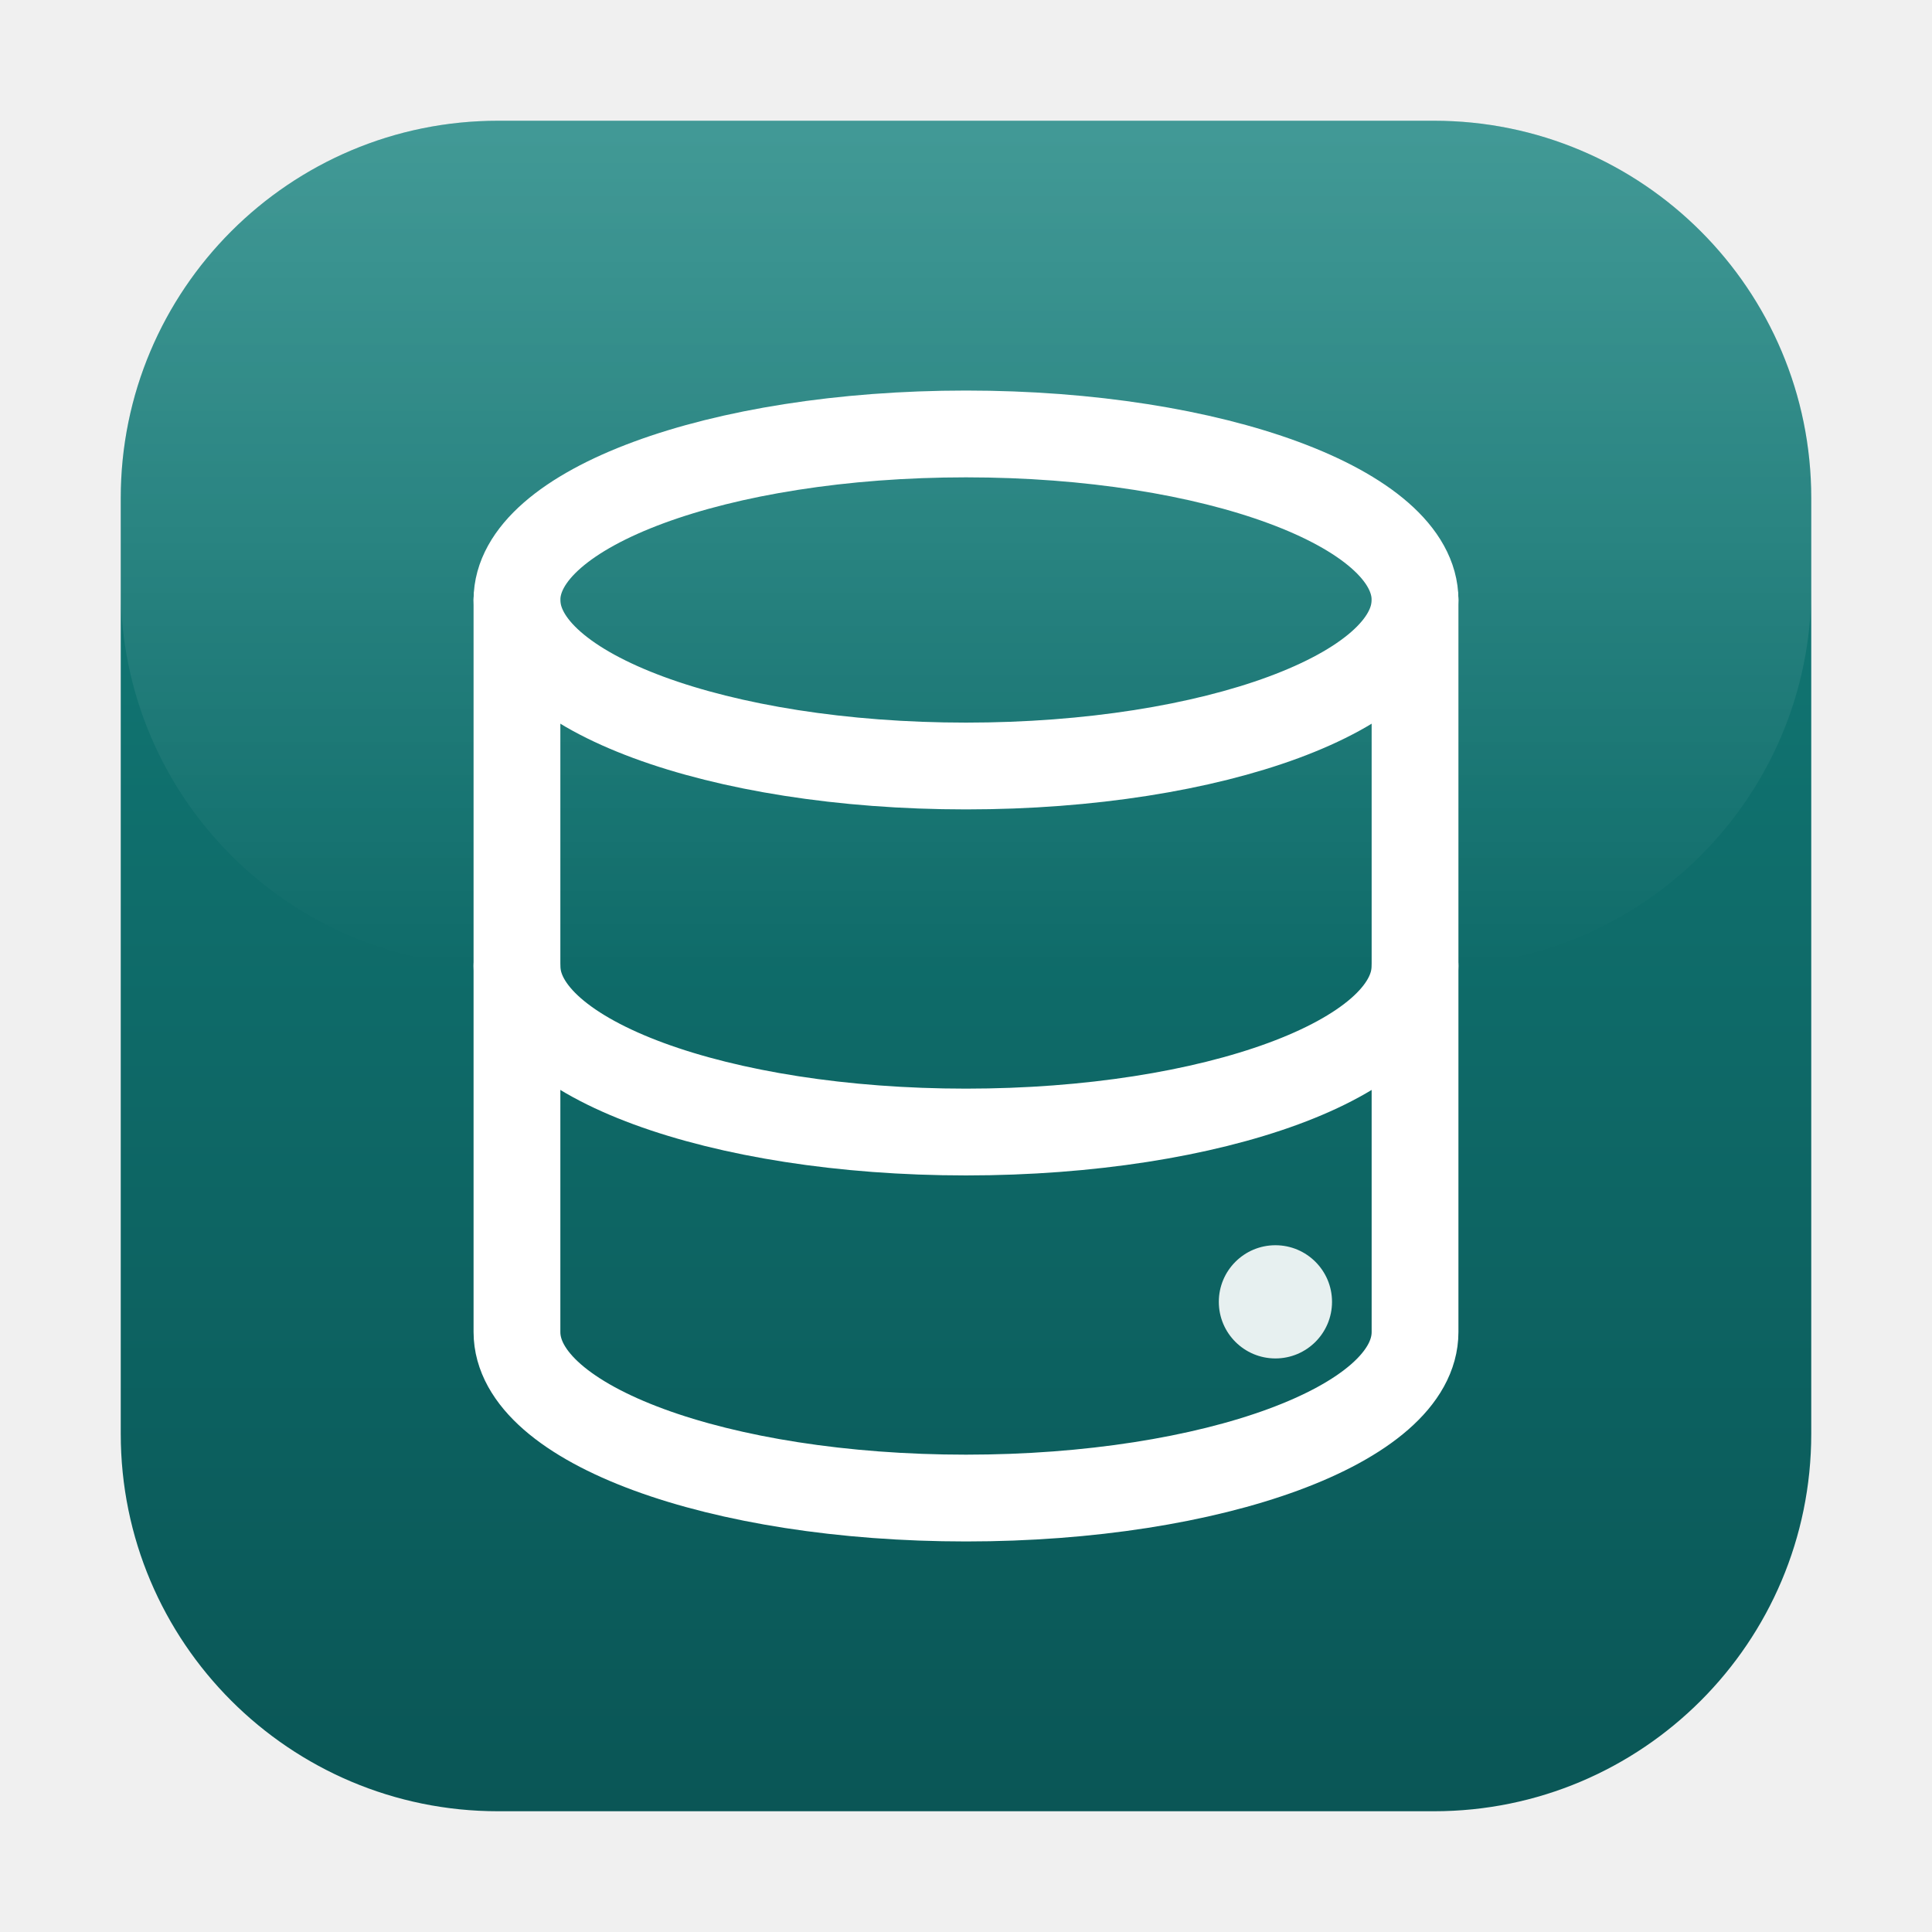
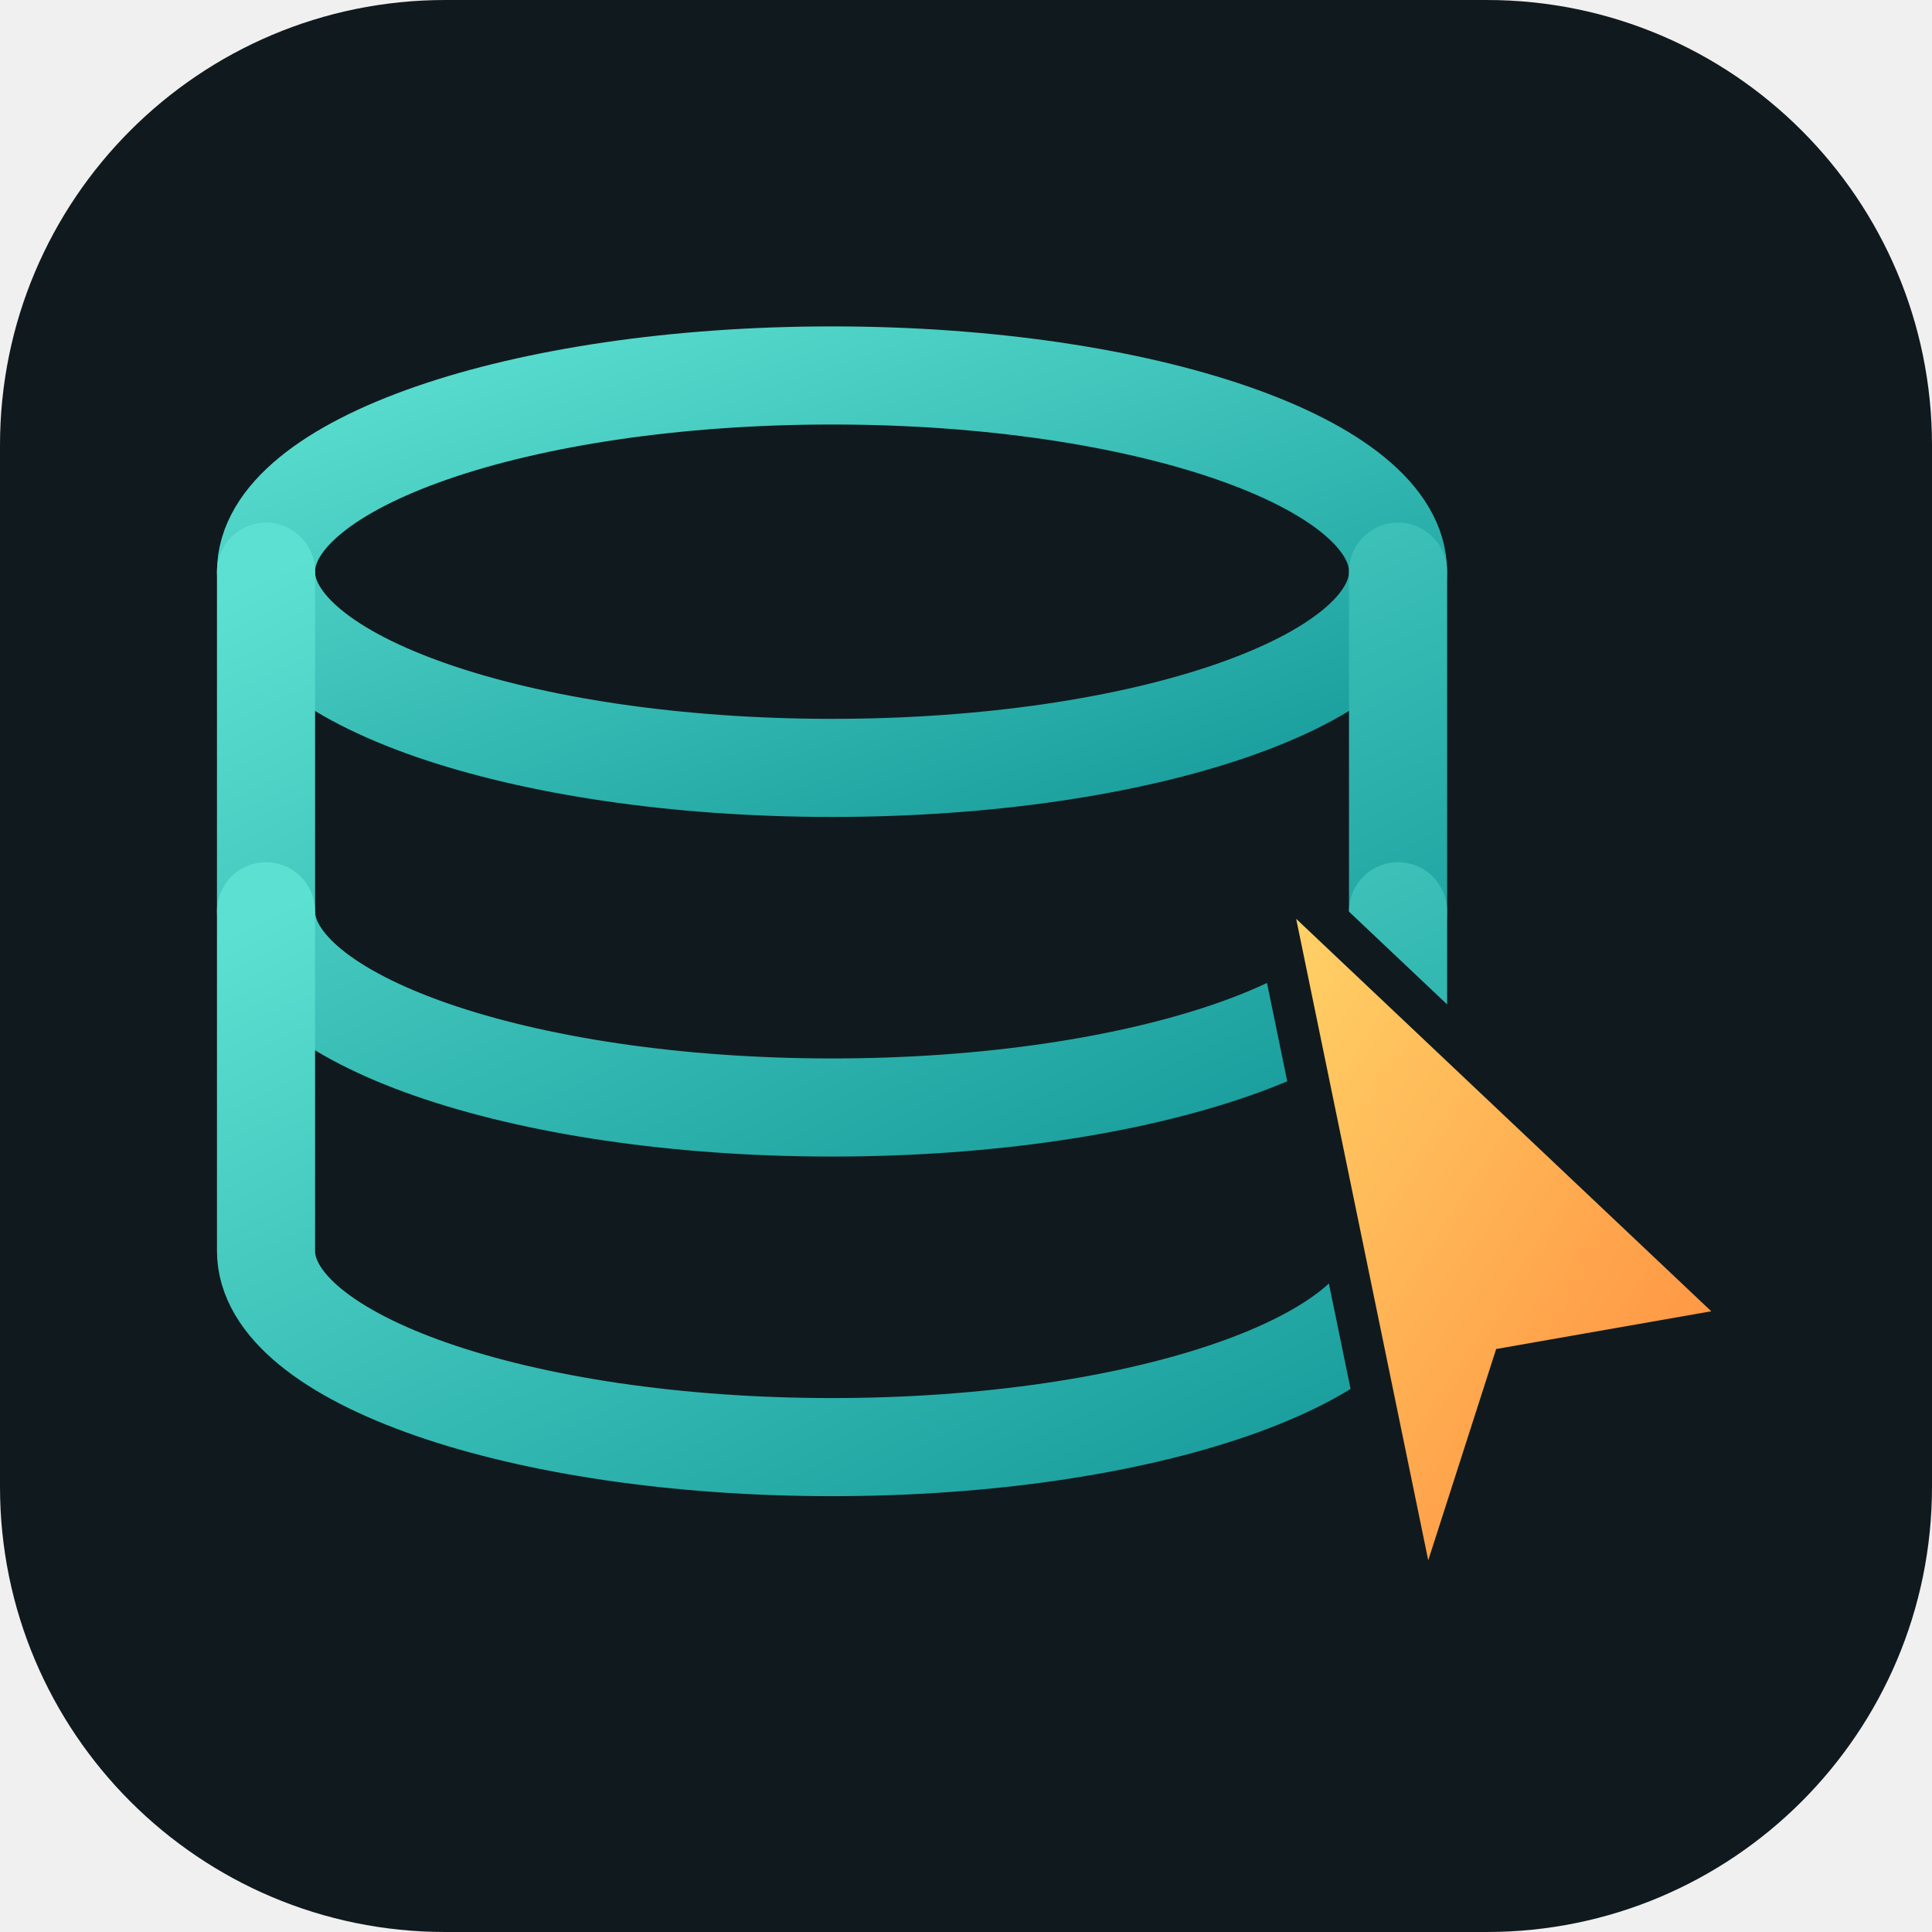
<svg xmlns="http://www.w3.org/2000/svg" width="1024" height="1024" viewBox="0 0 1024 1024">
  <defs>
-     <linearGradient id="g" x1="0" y1="0" x2="0" y2="1">
-       <stop offset="0" stop-color="#13807c" />
-       <stop offset="1" stop-color="#0a5656" />
+     <linearGradient id="data" x1="0" y1="0" x2="1" y2="1">
+       <stop offset="0" stop-color="#5ce0d1" />
+       <stop offset="1" stop-color="#169b9b" />
    </linearGradient>
-     <linearGradient id="s" x1="0" y1="0" x2="0" y2="1">
-       <stop offset="0" stop-color="#ffffff" stop-opacity="0.20" />
-       <stop offset="1" stop-color="#ffffff" stop-opacity="0" />
+     <linearGradient id="cursor" x1="0" y1="0" x2="1" y2="1">
+       <stop offset="0" stop-color="#ffd166" />
+       <stop offset="1" stop-color="#ff8a3d" />
    </linearGradient>
  </defs>
-   <rect x="64" y="64" width="896" height="896" rx="200" fill="url(#g)" />
-   <rect x="64" y="64" width="896" height="448" rx="200" fill="url(#s)" />
-   <g fill="none" stroke="#ffffff" stroke-width="46" stroke-linecap="round">
-     <ellipse cx="512" cy="318" rx="238" ry="88" />
-     <path d="M274 318v194c0 49 107 88 238 88s238-39 238-88V318" />
-     <path d="M274 512v194c0 49 107 88 238 88s238-39 238-88V512" />
+   <rect width="1024" height="1024" rx="236" fill="#101a1e" />
+   <g fill="none" stroke="url(#data)" stroke-width="52" stroke-linecap="round" stroke-linejoin="round">
+     <ellipse cx="441" cy="303" rx="300" ry="104" />
+     <path d="M141 303v180c0 57 134 104 300 104s300-47 300-104V303" />
+     <path d="M141 483v180c0 57 134 104 300 104s300-47 300-104V483" />
  </g>
-   <circle cx="676" cy="690" r="30" fill="#ffffff" fill-opacity="0.9" />
+   <path d="M687 487 907 695 793 715 757 827Z" fill="#101a1e" stroke="#101a1e" stroke-width="44" stroke-linejoin="round" />
+   <path d="M687 487 907 695 793 715 757 827Z" fill="url(#cursor)" />
</svg>
